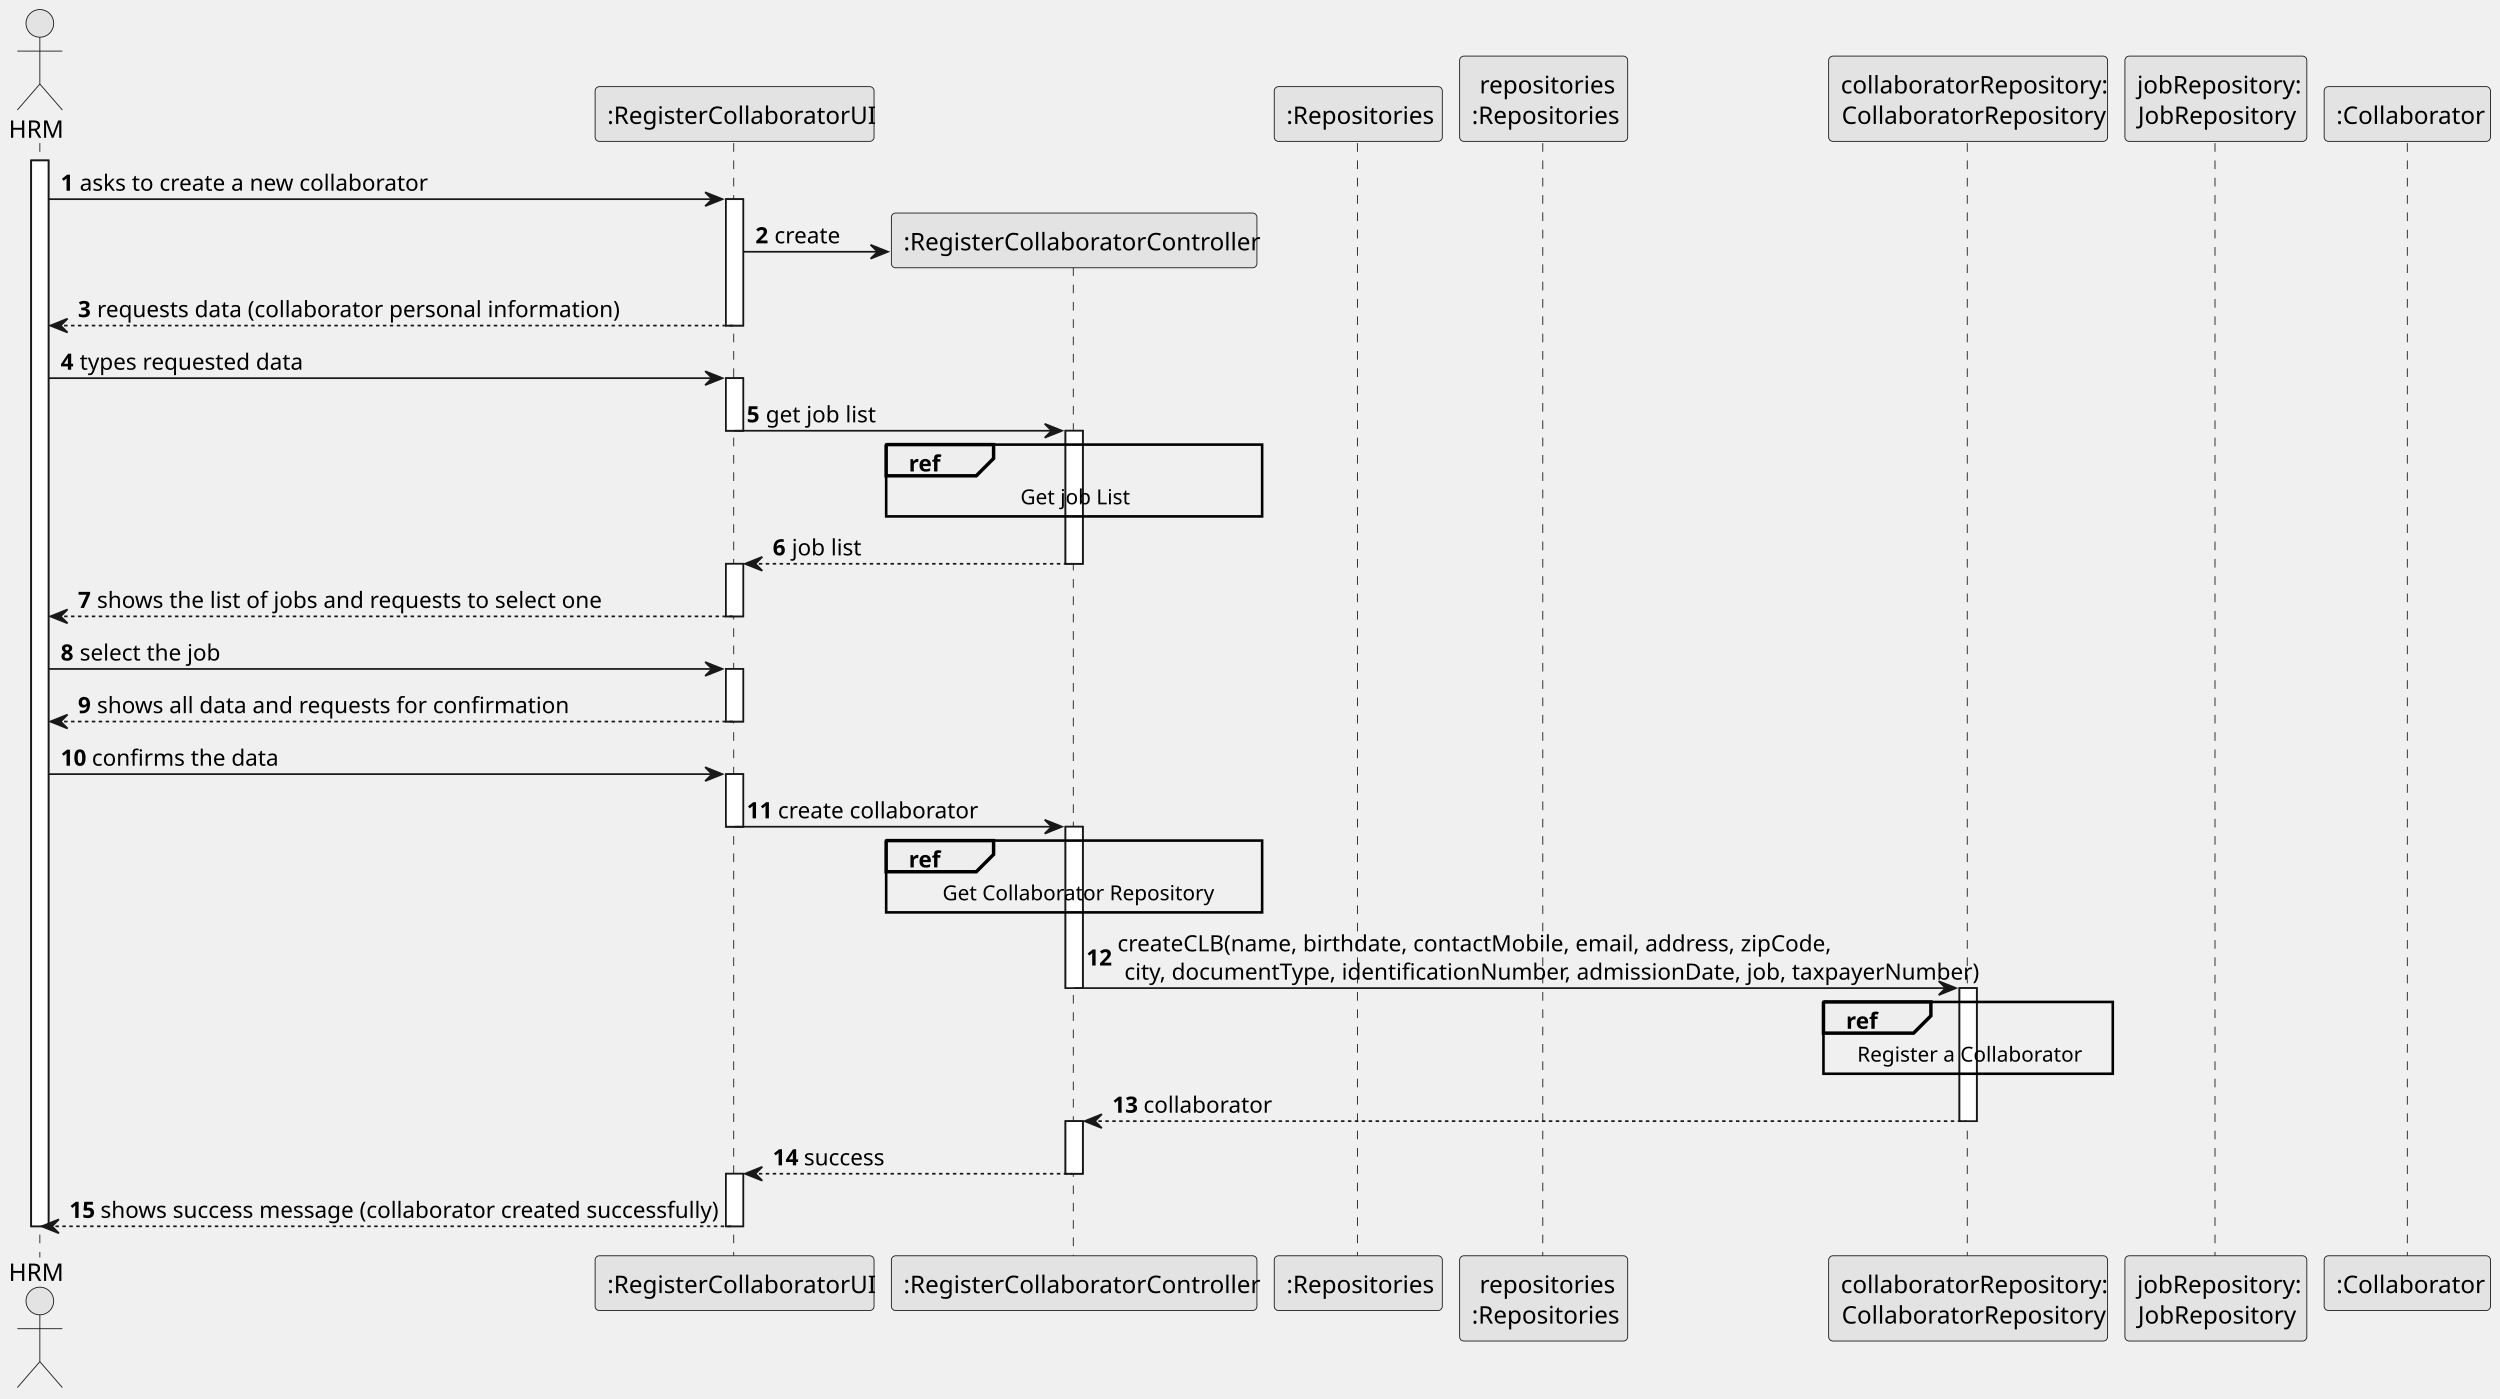
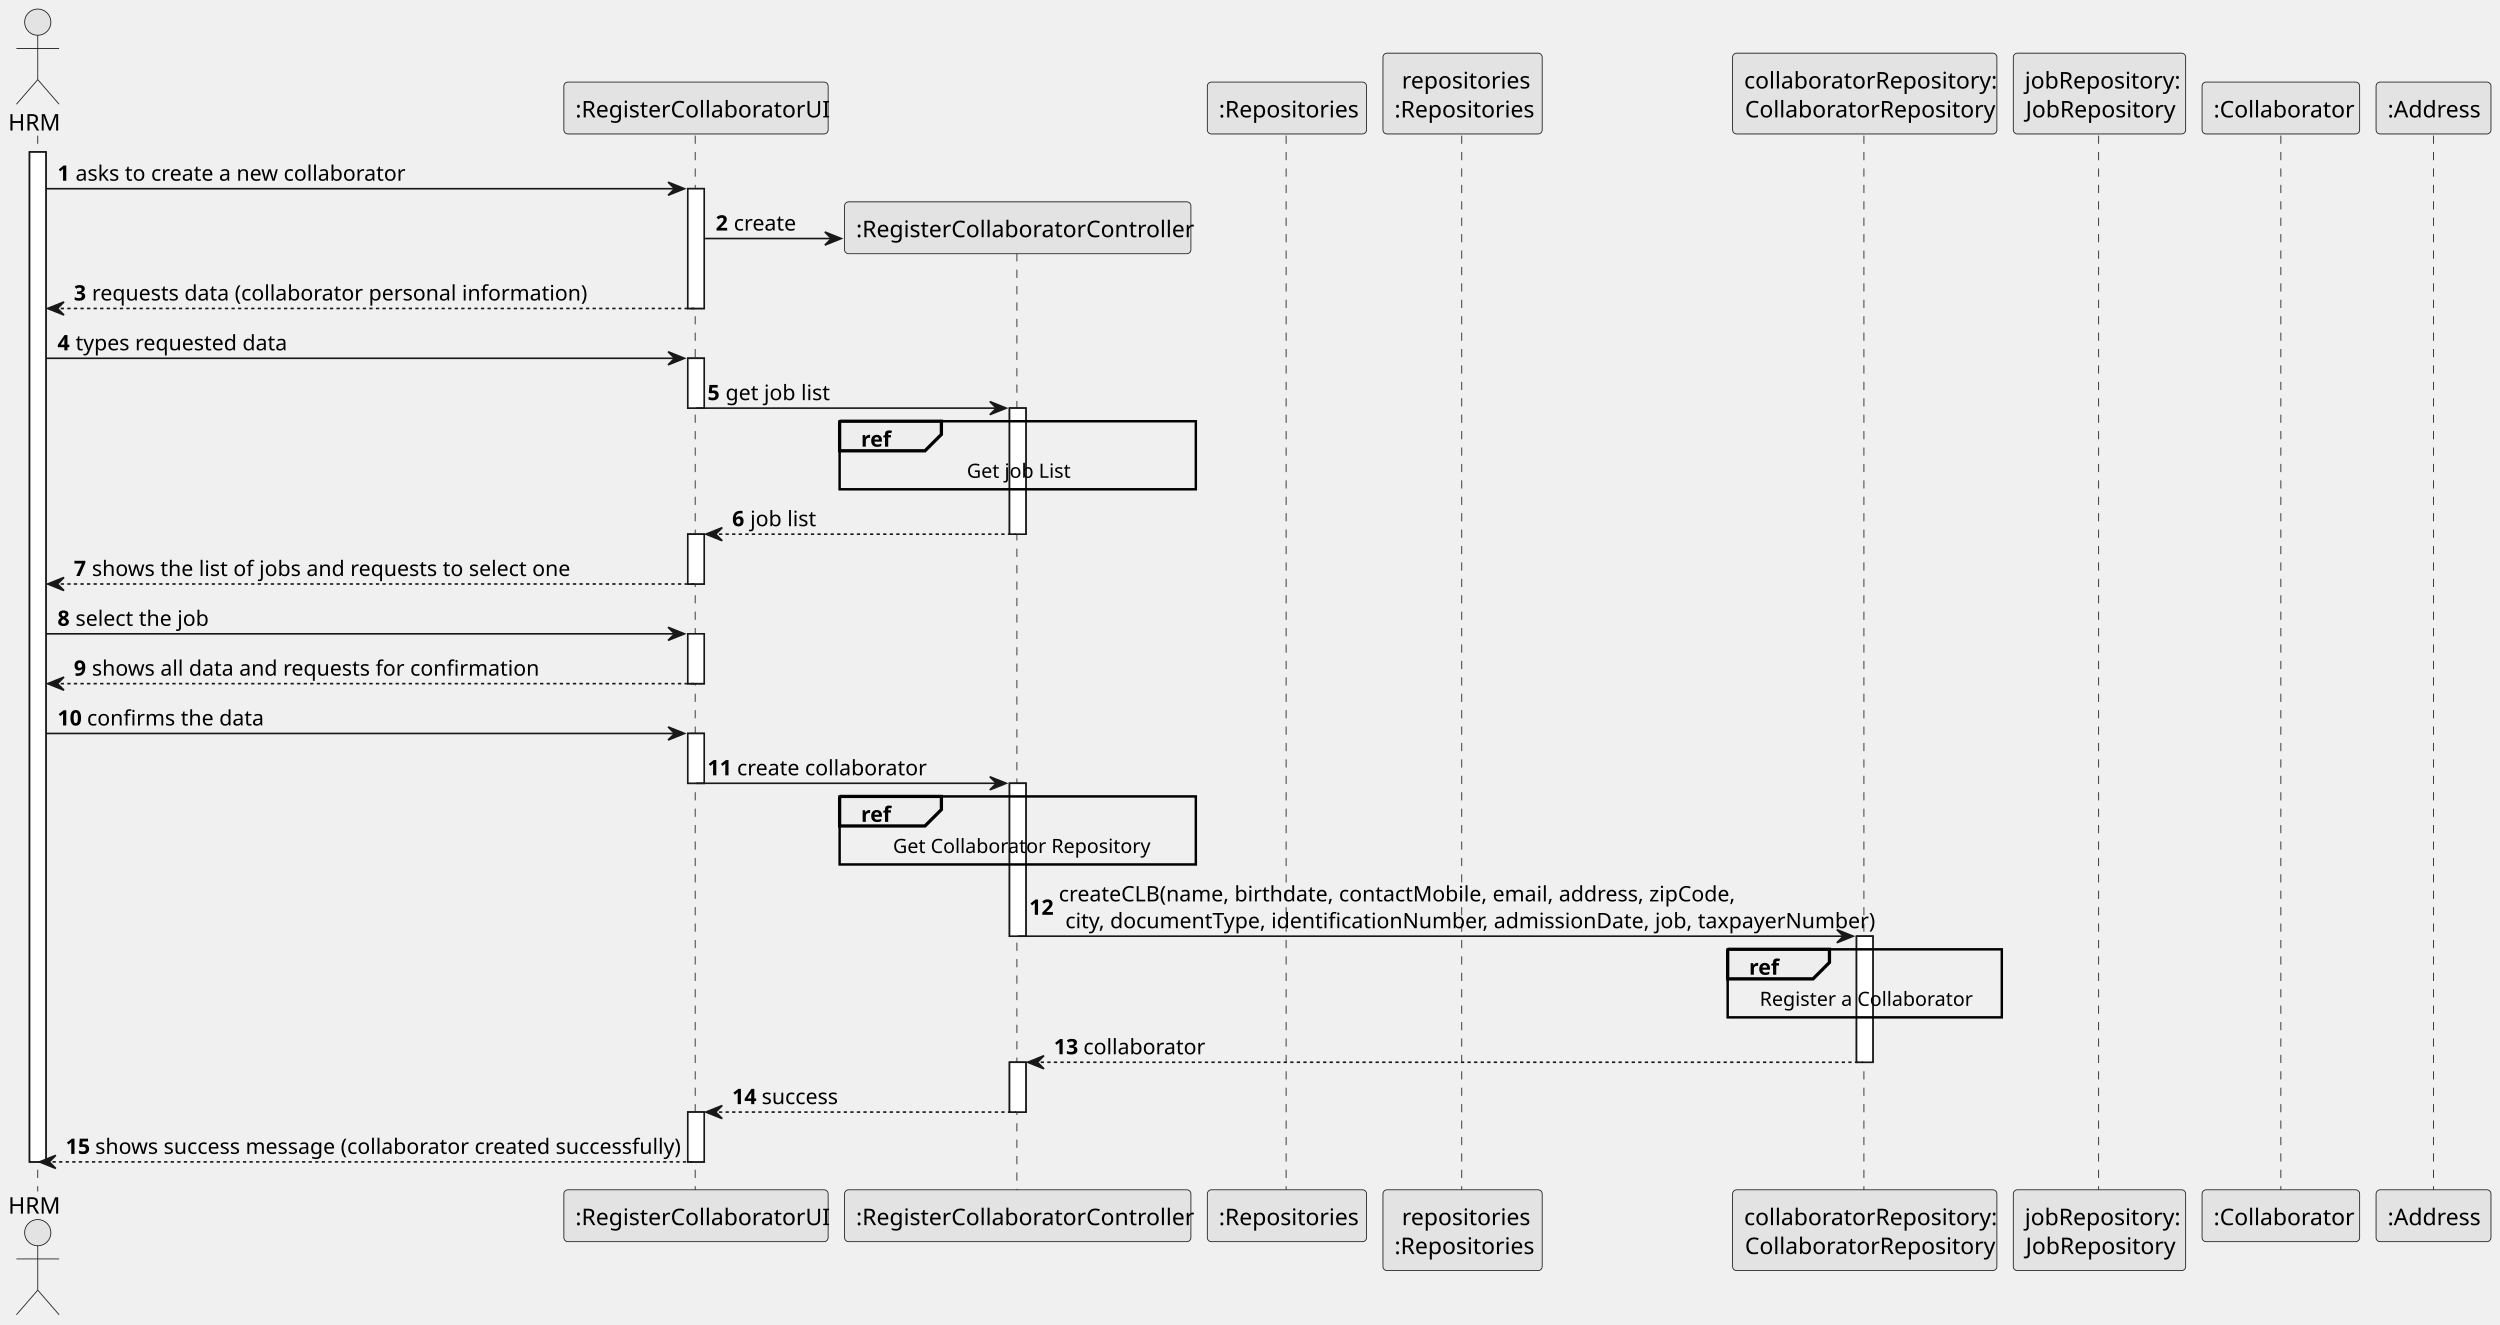
- <svg xmlns="http://www.w3.org/2000/svg" contentStyleType="text/css" height="807px" preserveAspectRatio="none" style="width:1443px;height:807px;background:#FFFFFF;" version="1.1" viewBox="0 0 1443 807" width="1443px" zoomAndPan="magnify">
+ <svg xmlns="http://www.w3.org/2000/svg" contentStyleType="text/css" height="807px" preserveAspectRatio="none" style="width:1523px;height:807px;background:#FFFFFF;" version="1.1" viewBox="0 0 1523 807" width="1523px" zoomAndPan="magnify">
  <defs />
  <g>
    <rect fill="#FFFFFF" height="615.219" style="stroke:#181818;stroke-width:1.0;" width="10" x="18" y="92.609" />
    <rect fill="#FFFFFF" height="72.961" style="stroke:#181818;stroke-width:1.0;" width="10" x="419" y="114.961" />
    <rect fill="#FFFFFF" height="30.352" style="stroke:#181818;stroke-width:1.0;" width="10" x="419" y="218.273" />
    <rect fill="#FFFFFF" height="30.352" style="stroke:#181818;stroke-width:1.0;" width="10" x="419" y="325.422" />
    <rect fill="#FFFFFF" height="30.352" style="stroke:#181818;stroke-width:1.0;" width="10" x="419" y="386.125" />
    <rect fill="#FFFFFF" height="30.352" style="stroke:#181818;stroke-width:1.0;" width="10" x="419" y="446.828" />
    <rect fill="#FFFFFF" height="30.352" style="stroke:#181818;stroke-width:1.0;" width="10" x="419" y="677.477" />
    <rect fill="#FFFFFF" height="76.797" style="stroke:#181818;stroke-width:1.0;" width="10" x="615" y="248.625" />
    <rect fill="#FFFFFF" height="93.148" style="stroke:#181818;stroke-width:1.0;" width="10" x="615" y="477.18" />
    <rect fill="#FFFFFF" height="30.352" style="stroke:#181818;stroke-width:1.0;" width="10" x="615" y="647.125" />
    <rect fill="#FFFFFF" height="76.797" style="stroke:#181818;stroke-width:1.0;" width="10" x="1131" y="570.328" />
    <line style="stroke:#181818;stroke-width:0.5;stroke-dasharray:5.0,5.0;" x1="23" x2="23" y1="82.609" y2="725.828" />
    <line style="stroke:#181818;stroke-width:0.5;stroke-dasharray:5.0,5.0;" x1="423.5" x2="423.5" y1="82.609" y2="725.828" />
    <line style="stroke:#181818;stroke-width:0.5;stroke-dasharray:5.0,5.0;" x1="619.5" x2="619.5" y1="154.266" y2="725.828" />
    <line style="stroke:#181818;stroke-width:0.5;stroke-dasharray:5.0,5.0;" x1="783.5" x2="783.5" y1="82.609" y2="725.828" />
    <line style="stroke:#181818;stroke-width:0.5;stroke-dasharray:5.0,5.0;" x1="890.5" x2="890.5" y1="82.609" y2="725.828" />
    <line style="stroke:#181818;stroke-width:0.5;stroke-dasharray:5.0,5.0;" x1="1135.5" x2="1135.5" y1="82.609" y2="725.828" />
    <line style="stroke:#181818;stroke-width:0.5;stroke-dasharray:5.0,5.0;" x1="1278.5" x2="1278.5" y1="82.609" y2="725.828" />
    <line style="stroke:#181818;stroke-width:0.5;stroke-dasharray:5.0,5.0;" x1="1389.5" x2="1389.5" y1="82.609" y2="725.828" />
+     <line style="stroke:#181818;stroke-width:0.5;stroke-dasharray:5.0,5.0;" x1="1482.5" x2="1482.5" y1="82.609" y2="725.828" />
    <text fill="#000000" font-family="sans-serif" font-size="14" lengthAdjust="spacing" textLength="30" x="5" y="79.533">HRM</text>
    <ellipse cx="23" cy="13.5" fill="#E3E3E3" rx="8" ry="8" style="stroke:#181818;stroke-width:0.5;" />
    <path d="M23,21.5 L23,48.5 M10,29.5 L36,29.5 M23,48.5 L10,63.5 M23,48.5 L36,63.5 " fill="none" style="stroke:#181818;stroke-width:0.5;" />
    <text fill="#000000" font-family="sans-serif" font-size="14" lengthAdjust="spacing" textLength="30" x="5" y="739.361">HRM</text>
    <ellipse cx="23" cy="750.938" fill="#E3E3E3" rx="8" ry="8" style="stroke:#181818;stroke-width:0.5;" />
    <path d="M23,758.938 L23,785.938 M10,766.938 L36,766.938 M23,785.938 L10,800.938 M23,785.938 L36,800.938 " fill="none" style="stroke:#181818;stroke-width:0.5;" />
    <rect fill="#E3E3E3" height="31.609" rx="2.5" ry="2.5" style="stroke:#181818;stroke-width:0.5;" width="161" x="343.5" y="50" />
    <text fill="#000000" font-family="sans-serif" font-size="14" lengthAdjust="spacing" textLength="147" x="350.5" y="71.533">:RegisterCollaboratorUI</text>
    <rect fill="#E3E3E3" height="31.609" rx="2.5" ry="2.5" style="stroke:#181818;stroke-width:0.5;" width="161" x="343.5" y="724.828" />
    <text fill="#000000" font-family="sans-serif" font-size="14" lengthAdjust="spacing" textLength="147" x="350.5" y="746.361">:RegisterCollaboratorUI</text>
    <rect fill="#E3E3E3" height="31.609" rx="2.5" ry="2.5" style="stroke:#181818;stroke-width:0.5;" width="211" x="514.5" y="724.828" />
    <text fill="#000000" font-family="sans-serif" font-size="14" lengthAdjust="spacing" textLength="197" x="521.5" y="746.361">:RegisterCollaboratorController</text>
    <rect fill="#E3E3E3" height="31.609" rx="2.5" ry="2.5" style="stroke:#181818;stroke-width:0.5;" width="97" x="735.5" y="50" />
    <text fill="#000000" font-family="sans-serif" font-size="14" lengthAdjust="spacing" textLength="83" x="742.5" y="71.533">:Repositories</text>
    <rect fill="#E3E3E3" height="31.609" rx="2.5" ry="2.5" style="stroke:#181818;stroke-width:0.5;" width="97" x="735.5" y="724.828" />
    <text fill="#000000" font-family="sans-serif" font-size="14" lengthAdjust="spacing" textLength="83" x="742.5" y="746.361">:Repositories</text>
    <rect fill="#E3E3E3" height="49.219" rx="2.5" ry="2.5" style="stroke:#181818;stroke-width:0.5;" width="97" x="842.5" y="32.391" />
    <text fill="#000000" font-family="sans-serif" font-size="14" lengthAdjust="spacing" textLength="74" x="854" y="53.924">repositories</text>
    <text fill="#000000" font-family="sans-serif" font-size="14" lengthAdjust="spacing" textLength="83" x="849.5" y="71.533">:Repositories</text>
    <rect fill="#E3E3E3" height="49.219" rx="2.5" ry="2.5" style="stroke:#181818;stroke-width:0.5;" width="97" x="842.5" y="724.828" />
    <text fill="#000000" font-family="sans-serif" font-size="14" lengthAdjust="spacing" textLength="74" x="854" y="746.361">repositories</text>
    <text fill="#000000" font-family="sans-serif" font-size="14" lengthAdjust="spacing" textLength="83" x="849.5" y="763.971">:Repositories</text>
    <rect fill="#E3E3E3" height="49.219" rx="2.5" ry="2.5" style="stroke:#181818;stroke-width:0.5;" width="161" x="1055.5" y="32.391" />
    <text fill="#000000" font-family="sans-serif" font-size="14" lengthAdjust="spacing" textLength="147" x="1062.5" y="53.924">collaboratorRepository:</text>
    <text fill="#000000" font-family="sans-serif" font-size="14" lengthAdjust="spacing" textLength="146" x="1063" y="71.533">CollaboratorRepository</text>
    <rect fill="#E3E3E3" height="49.219" rx="2.5" ry="2.5" style="stroke:#181818;stroke-width:0.5;" width="161" x="1055.5" y="724.828" />
    <text fill="#000000" font-family="sans-serif" font-size="14" lengthAdjust="spacing" textLength="147" x="1062.5" y="746.361">collaboratorRepository:</text>
    <text fill="#000000" font-family="sans-serif" font-size="14" lengthAdjust="spacing" textLength="146" x="1063" y="763.971">CollaboratorRepository</text>
    <rect fill="#E3E3E3" height="49.219" rx="2.5" ry="2.5" style="stroke:#181818;stroke-width:0.5;" width="105" x="1226.5" y="32.391" />
    <text fill="#000000" font-family="sans-serif" font-size="14" lengthAdjust="spacing" textLength="91" x="1233.5" y="53.924">jobRepository:</text>
    <text fill="#000000" font-family="sans-serif" font-size="14" lengthAdjust="spacing" textLength="90" x="1234" y="71.533">JobRepository</text>
    <rect fill="#E3E3E3" height="49.219" rx="2.5" ry="2.5" style="stroke:#181818;stroke-width:0.5;" width="105" x="1226.5" y="724.828" />
    <text fill="#000000" font-family="sans-serif" font-size="14" lengthAdjust="spacing" textLength="91" x="1233.5" y="746.361">jobRepository:</text>
    <text fill="#000000" font-family="sans-serif" font-size="14" lengthAdjust="spacing" textLength="90" x="1234" y="763.971">JobRepository</text>
    <rect fill="#E3E3E3" height="31.609" rx="2.5" ry="2.5" style="stroke:#181818;stroke-width:0.5;" width="96" x="1341.5" y="50" />
    <text fill="#000000" font-family="sans-serif" font-size="14" lengthAdjust="spacing" textLength="82" x="1348.5" y="71.533">:Collaborator</text>
    <rect fill="#E3E3E3" height="31.609" rx="2.5" ry="2.5" style="stroke:#181818;stroke-width:0.5;" width="96" x="1341.5" y="724.828" />
    <text fill="#000000" font-family="sans-serif" font-size="14" lengthAdjust="spacing" textLength="82" x="1348.5" y="746.361">:Collaborator</text>
+     <rect fill="#E3E3E3" height="31.609" rx="2.5" ry="2.5" style="stroke:#181818;stroke-width:0.5;" width="70" x="1447.5" y="50" />
+     <text fill="#000000" font-family="sans-serif" font-size="14" lengthAdjust="spacing" textLength="56" x="1454.5" y="71.533">:Address</text>
+     <rect fill="#E3E3E3" height="31.609" rx="2.5" ry="2.5" style="stroke:#181818;stroke-width:0.5;" width="70" x="1447.5" y="724.828" />
+     <text fill="#000000" font-family="sans-serif" font-size="14" lengthAdjust="spacing" textLength="56" x="1454.5" y="746.361">:Address</text>
    <rect fill="#FFFFFF" height="615.219" style="stroke:#181818;stroke-width:1.0;" width="10" x="18" y="92.609" />
    <rect fill="#FFFFFF" height="72.961" style="stroke:#181818;stroke-width:1.0;" width="10" x="419" y="114.961" />
    <rect fill="#FFFFFF" height="30.352" style="stroke:#181818;stroke-width:1.0;" width="10" x="419" y="218.273" />
    <rect fill="#FFFFFF" height="30.352" style="stroke:#181818;stroke-width:1.0;" width="10" x="419" y="325.422" />
    <rect fill="#FFFFFF" height="30.352" style="stroke:#181818;stroke-width:1.0;" width="10" x="419" y="386.125" />
    <rect fill="#FFFFFF" height="30.352" style="stroke:#181818;stroke-width:1.0;" width="10" x="419" y="446.828" />
    <rect fill="#FFFFFF" height="30.352" style="stroke:#181818;stroke-width:1.0;" width="10" x="419" y="677.477" />
    <rect fill="#FFFFFF" height="76.797" style="stroke:#181818;stroke-width:1.0;" width="10" x="615" y="248.625" />
    <rect fill="#FFFFFF" height="93.148" style="stroke:#181818;stroke-width:1.0;" width="10" x="615" y="477.18" />
    <rect fill="#FFFFFF" height="30.352" style="stroke:#181818;stroke-width:1.0;" width="10" x="615" y="647.125" />
    <rect fill="#FFFFFF" height="76.797" style="stroke:#181818;stroke-width:1.0;" width="10" x="1131" y="570.328" />
    <polygon fill="#181818" points="407,110.961,417,114.961,407,118.961,411,114.961" style="stroke:#181818;stroke-width:1.0;" />
    <line style="stroke:#181818;stroke-width:1.0;" x1="28" x2="413" y1="114.961" y2="114.961" />
    <text fill="#000000" font-family="sans-serif" font-size="13" font-weight="bold" lengthAdjust="spacing" textLength="7" x="35" y="110.105">1</text>
    <text fill="#000000" font-family="sans-serif" font-size="13" lengthAdjust="spacing" textLength="192" x="46" y="110.105">asks to create a new collaborator</text>
    <polygon fill="#181818" points="502.5,141.312,512.5,145.312,502.5,149.312,506.5,145.312" style="stroke:#181818;stroke-width:1.0;" />
    <line style="stroke:#181818;stroke-width:1.0;" x1="429" x2="508.5" y1="145.312" y2="145.312" />
    <text fill="#000000" font-family="sans-serif" font-size="13" font-weight="bold" lengthAdjust="spacing" textLength="7" x="436" y="140.456">2</text>
    <text fill="#000000" font-family="sans-serif" font-size="13" lengthAdjust="spacing" textLength="36" x="447" y="140.456">create</text>
    <rect fill="#E3E3E3" height="31.609" rx="2.5" ry="2.5" style="stroke:#181818;stroke-width:0.5;" width="211" x="514.5" y="122.961" />
    <text fill="#000000" font-family="sans-serif" font-size="14" lengthAdjust="spacing" textLength="197" x="521.5" y="144.494">:RegisterCollaboratorController</text>
    <polygon fill="#181818" points="39,183.922,29,187.922,39,191.922,35,187.922" style="stroke:#181818;stroke-width:1.0;" />
    <line style="stroke:#181818;stroke-width:1.0;stroke-dasharray:2.0,2.0;" x1="33" x2="423" y1="187.922" y2="187.922" />
    <text fill="#000000" font-family="sans-serif" font-size="13" font-weight="bold" lengthAdjust="spacing" textLength="7" x="45" y="183.065">3</text>
    <text fill="#000000" font-family="sans-serif" font-size="13" lengthAdjust="spacing" textLength="278" x="56" y="183.065">requests data (collaborator personal information)</text>
    <polygon fill="#181818" points="407,214.273,417,218.273,407,222.273,411,218.273" style="stroke:#181818;stroke-width:1.0;" />
    <line style="stroke:#181818;stroke-width:1.0;" x1="28" x2="413" y1="218.273" y2="218.273" />
    <text fill="#000000" font-family="sans-serif" font-size="13" font-weight="bold" lengthAdjust="spacing" textLength="7" x="35" y="213.417">4</text>
    <text fill="#000000" font-family="sans-serif" font-size="13" lengthAdjust="spacing" textLength="122" x="46" y="213.417">types requested data</text>
    <polygon fill="#181818" points="603,244.625,613,248.625,603,252.625,607,248.625" style="stroke:#181818;stroke-width:1.0;" />
    <line style="stroke:#181818;stroke-width:1.0;" x1="424" x2="609" y1="248.625" y2="248.625" />
    <text fill="#000000" font-family="sans-serif" font-size="13" font-weight="bold" lengthAdjust="spacing" textLength="7" x="431" y="243.769">5</text>
    <text fill="#000000" font-family="sans-serif" font-size="13" lengthAdjust="spacing" textLength="60" x="442" y="243.769">get job list</text>
    <rect fill="none" height="41.445" style="stroke:#000000;stroke-width:1.5;" width="217" x="511.5" y="256.625" />
    <path d="M511.5,256.625 L573.5,256.625 L573.5,264.625 L563.5,274.625 L511.5,274.625 L511.5,256.625 " fill="#EEEEEE" style="stroke:#000000;stroke-width:2.0;" />
    <text fill="#000000" font-family="sans-serif" font-size="13" font-weight="bold" lengthAdjust="spacing" textLength="17" x="524.5" y="272.12">ref</text>
    <text fill="#000000" font-family="sans-serif" font-size="12" lengthAdjust="spacing" textLength="62" x="589" y="291.082">Get job List</text>
    <polygon fill="#181818" points="440,321.422,430,325.422,440,329.422,436,325.422" style="stroke:#181818;stroke-width:1.0;" />
    <line style="stroke:#181818;stroke-width:1.0;stroke-dasharray:2.0,2.0;" x1="434" x2="619" y1="325.422" y2="325.422" />
    <text fill="#000000" font-family="sans-serif" font-size="13" font-weight="bold" lengthAdjust="spacing" textLength="7" x="446" y="320.565">6</text>
    <text fill="#000000" font-family="sans-serif" font-size="13" lengthAdjust="spacing" textLength="38" x="457" y="320.565">job list</text>
    <polygon fill="#181818" points="39,351.773,29,355.773,39,359.773,35,355.773" style="stroke:#181818;stroke-width:1.0;" />
    <line style="stroke:#181818;stroke-width:1.0;stroke-dasharray:2.0,2.0;" x1="33" x2="423" y1="355.773" y2="355.773" />
    <text fill="#000000" font-family="sans-serif" font-size="13" font-weight="bold" lengthAdjust="spacing" textLength="7" x="45" y="350.917">7</text>
    <text fill="#000000" font-family="sans-serif" font-size="13" lengthAdjust="spacing" textLength="280" x="56" y="350.917">shows the list of jobs and requests to select one</text>
    <polygon fill="#181818" points="407,382.125,417,386.125,407,390.125,411,386.125" style="stroke:#181818;stroke-width:1.0;" />
    <line style="stroke:#181818;stroke-width:1.0;" x1="28" x2="413" y1="386.125" y2="386.125" />
    <text fill="#000000" font-family="sans-serif" font-size="13" font-weight="bold" lengthAdjust="spacing" textLength="7" x="35" y="381.269">8</text>
    <text fill="#000000" font-family="sans-serif" font-size="13" lengthAdjust="spacing" textLength="78" x="46" y="381.269">select the job</text>
    <polygon fill="#181818" points="39,412.477,29,416.477,39,420.477,35,416.477" style="stroke:#181818;stroke-width:1.0;" />
    <line style="stroke:#181818;stroke-width:1.0;stroke-dasharray:2.0,2.0;" x1="33" x2="423" y1="416.477" y2="416.477" />
    <text fill="#000000" font-family="sans-serif" font-size="13" font-weight="bold" lengthAdjust="spacing" textLength="7" x="45" y="411.62">9</text>
    <text fill="#000000" font-family="sans-serif" font-size="13" lengthAdjust="spacing" textLength="254" x="56" y="411.62">shows all data and requests for confirmation</text>
    <polygon fill="#181818" points="407,442.828,417,446.828,407,450.828,411,446.828" style="stroke:#181818;stroke-width:1.0;" />
    <line style="stroke:#181818;stroke-width:1.0;" x1="28" x2="413" y1="446.828" y2="446.828" />
    <text fill="#000000" font-family="sans-serif" font-size="13" font-weight="bold" lengthAdjust="spacing" textLength="14" x="35" y="441.972">10</text>
    <text fill="#000000" font-family="sans-serif" font-size="13" lengthAdjust="spacing" textLength="100" x="53" y="441.972">confirms the data</text>
    <polygon fill="#181818" points="603,473.18,613,477.18,603,481.18,607,477.18" style="stroke:#181818;stroke-width:1.0;" />
    <line style="stroke:#181818;stroke-width:1.0;" x1="424" x2="609" y1="477.18" y2="477.18" />
    <text fill="#000000" font-family="sans-serif" font-size="13" font-weight="bold" lengthAdjust="spacing" textLength="14" x="431" y="472.323">11</text>
    <text fill="#000000" font-family="sans-serif" font-size="13" lengthAdjust="spacing" textLength="107" x="449" y="472.323">create collaborator</text>
    <rect fill="none" height="41.445" style="stroke:#000000;stroke-width:1.5;" width="217" x="511.5" y="485.18" />
    <path d="M511.5,485.18 L573.5,485.18 L573.5,493.18 L563.5,503.18 L511.5,503.18 L511.5,485.18 " fill="#EEEEEE" style="stroke:#000000;stroke-width:2.0;" />
    <text fill="#000000" font-family="sans-serif" font-size="13" font-weight="bold" lengthAdjust="spacing" textLength="17" x="524.5" y="500.675">ref</text>
    <text fill="#000000" font-family="sans-serif" font-size="12" lengthAdjust="spacing" textLength="152" x="544" y="519.637">Get Collaborator Repository</text>
    <polygon fill="#181818" points="1119,566.328,1129,570.328,1119,574.328,1123,570.328" style="stroke:#181818;stroke-width:1.0;" />
    <line style="stroke:#181818;stroke-width:1.0;" x1="620" x2="1125" y1="570.328" y2="570.328" />
    <text fill="#000000" font-family="sans-serif" font-size="13" font-weight="bold" lengthAdjust="spacing" textLength="14" x="627" y="557.296">12</text>
    <text fill="#000000" font-family="sans-serif" font-size="13" lengthAdjust="spacing" textLength="396" x="645" y="549.12">createCLB(name, birthdate, contactMobile, email, address, zipCode,</text>
    <text fill="#000000" font-family="sans-serif" font-size="13" lengthAdjust="spacing" textLength="465" x="649" y="565.472">city, documentType, identificationNumber, admissionDate, job, taxpayerNumber)</text>
    <rect fill="none" height="41.445" style="stroke:#000000;stroke-width:1.5;" width="167" x="1052.5" y="578.328" />
    <path d="M1052.5,578.328 L1114.5,578.328 L1114.5,586.328 L1104.5,596.328 L1052.5,596.328 L1052.5,578.328 " fill="#EEEEEE" style="stroke:#000000;stroke-width:2.0;" />
    <text fill="#000000" font-family="sans-serif" font-size="13" font-weight="bold" lengthAdjust="spacing" textLength="17" x="1065.5" y="593.823">ref</text>
    <text fill="#000000" font-family="sans-serif" font-size="12" lengthAdjust="spacing" textLength="128" x="1072" y="612.785">Register a Collaborator</text>
    <polygon fill="#181818" points="636,643.125,626,647.125,636,651.125,632,647.125" style="stroke:#181818;stroke-width:1.0;" />
    <line style="stroke:#181818;stroke-width:1.0;stroke-dasharray:2.0,2.0;" x1="630" x2="1135" y1="647.125" y2="647.125" />
    <text fill="#000000" font-family="sans-serif" font-size="13" font-weight="bold" lengthAdjust="spacing" textLength="14" x="642" y="642.269">13</text>
    <text fill="#000000" font-family="sans-serif" font-size="13" lengthAdjust="spacing" textLength="67" x="660" y="642.269">collaborator</text>
    <polygon fill="#181818" points="440,673.477,430,677.477,440,681.477,436,677.477" style="stroke:#181818;stroke-width:1.0;" />
    <line style="stroke:#181818;stroke-width:1.0;stroke-dasharray:2.0,2.0;" x1="434" x2="619" y1="677.477" y2="677.477" />
    <text fill="#000000" font-family="sans-serif" font-size="13" font-weight="bold" lengthAdjust="spacing" textLength="14" x="446" y="672.62">14</text>
    <text fill="#000000" font-family="sans-serif" font-size="13" lengthAdjust="spacing" textLength="49" x="464" y="672.62">success</text>
    <polygon fill="#181818" points="34,703.828,24,707.828,34,711.828,30,707.828" style="stroke:#181818;stroke-width:1.0;" />
    <line style="stroke:#181818;stroke-width:1.0;stroke-dasharray:2.0,2.0;" x1="28" x2="423" y1="707.828" y2="707.828" />
    <text fill="#000000" font-family="sans-serif" font-size="13" font-weight="bold" lengthAdjust="spacing" textLength="14" x="40" y="702.972">15</text>
    <text fill="#000000" font-family="sans-serif" font-size="13" lengthAdjust="spacing" textLength="349" x="58" y="702.972">shows success message (collaborator created successfully)</text>
  </g>
</svg>
